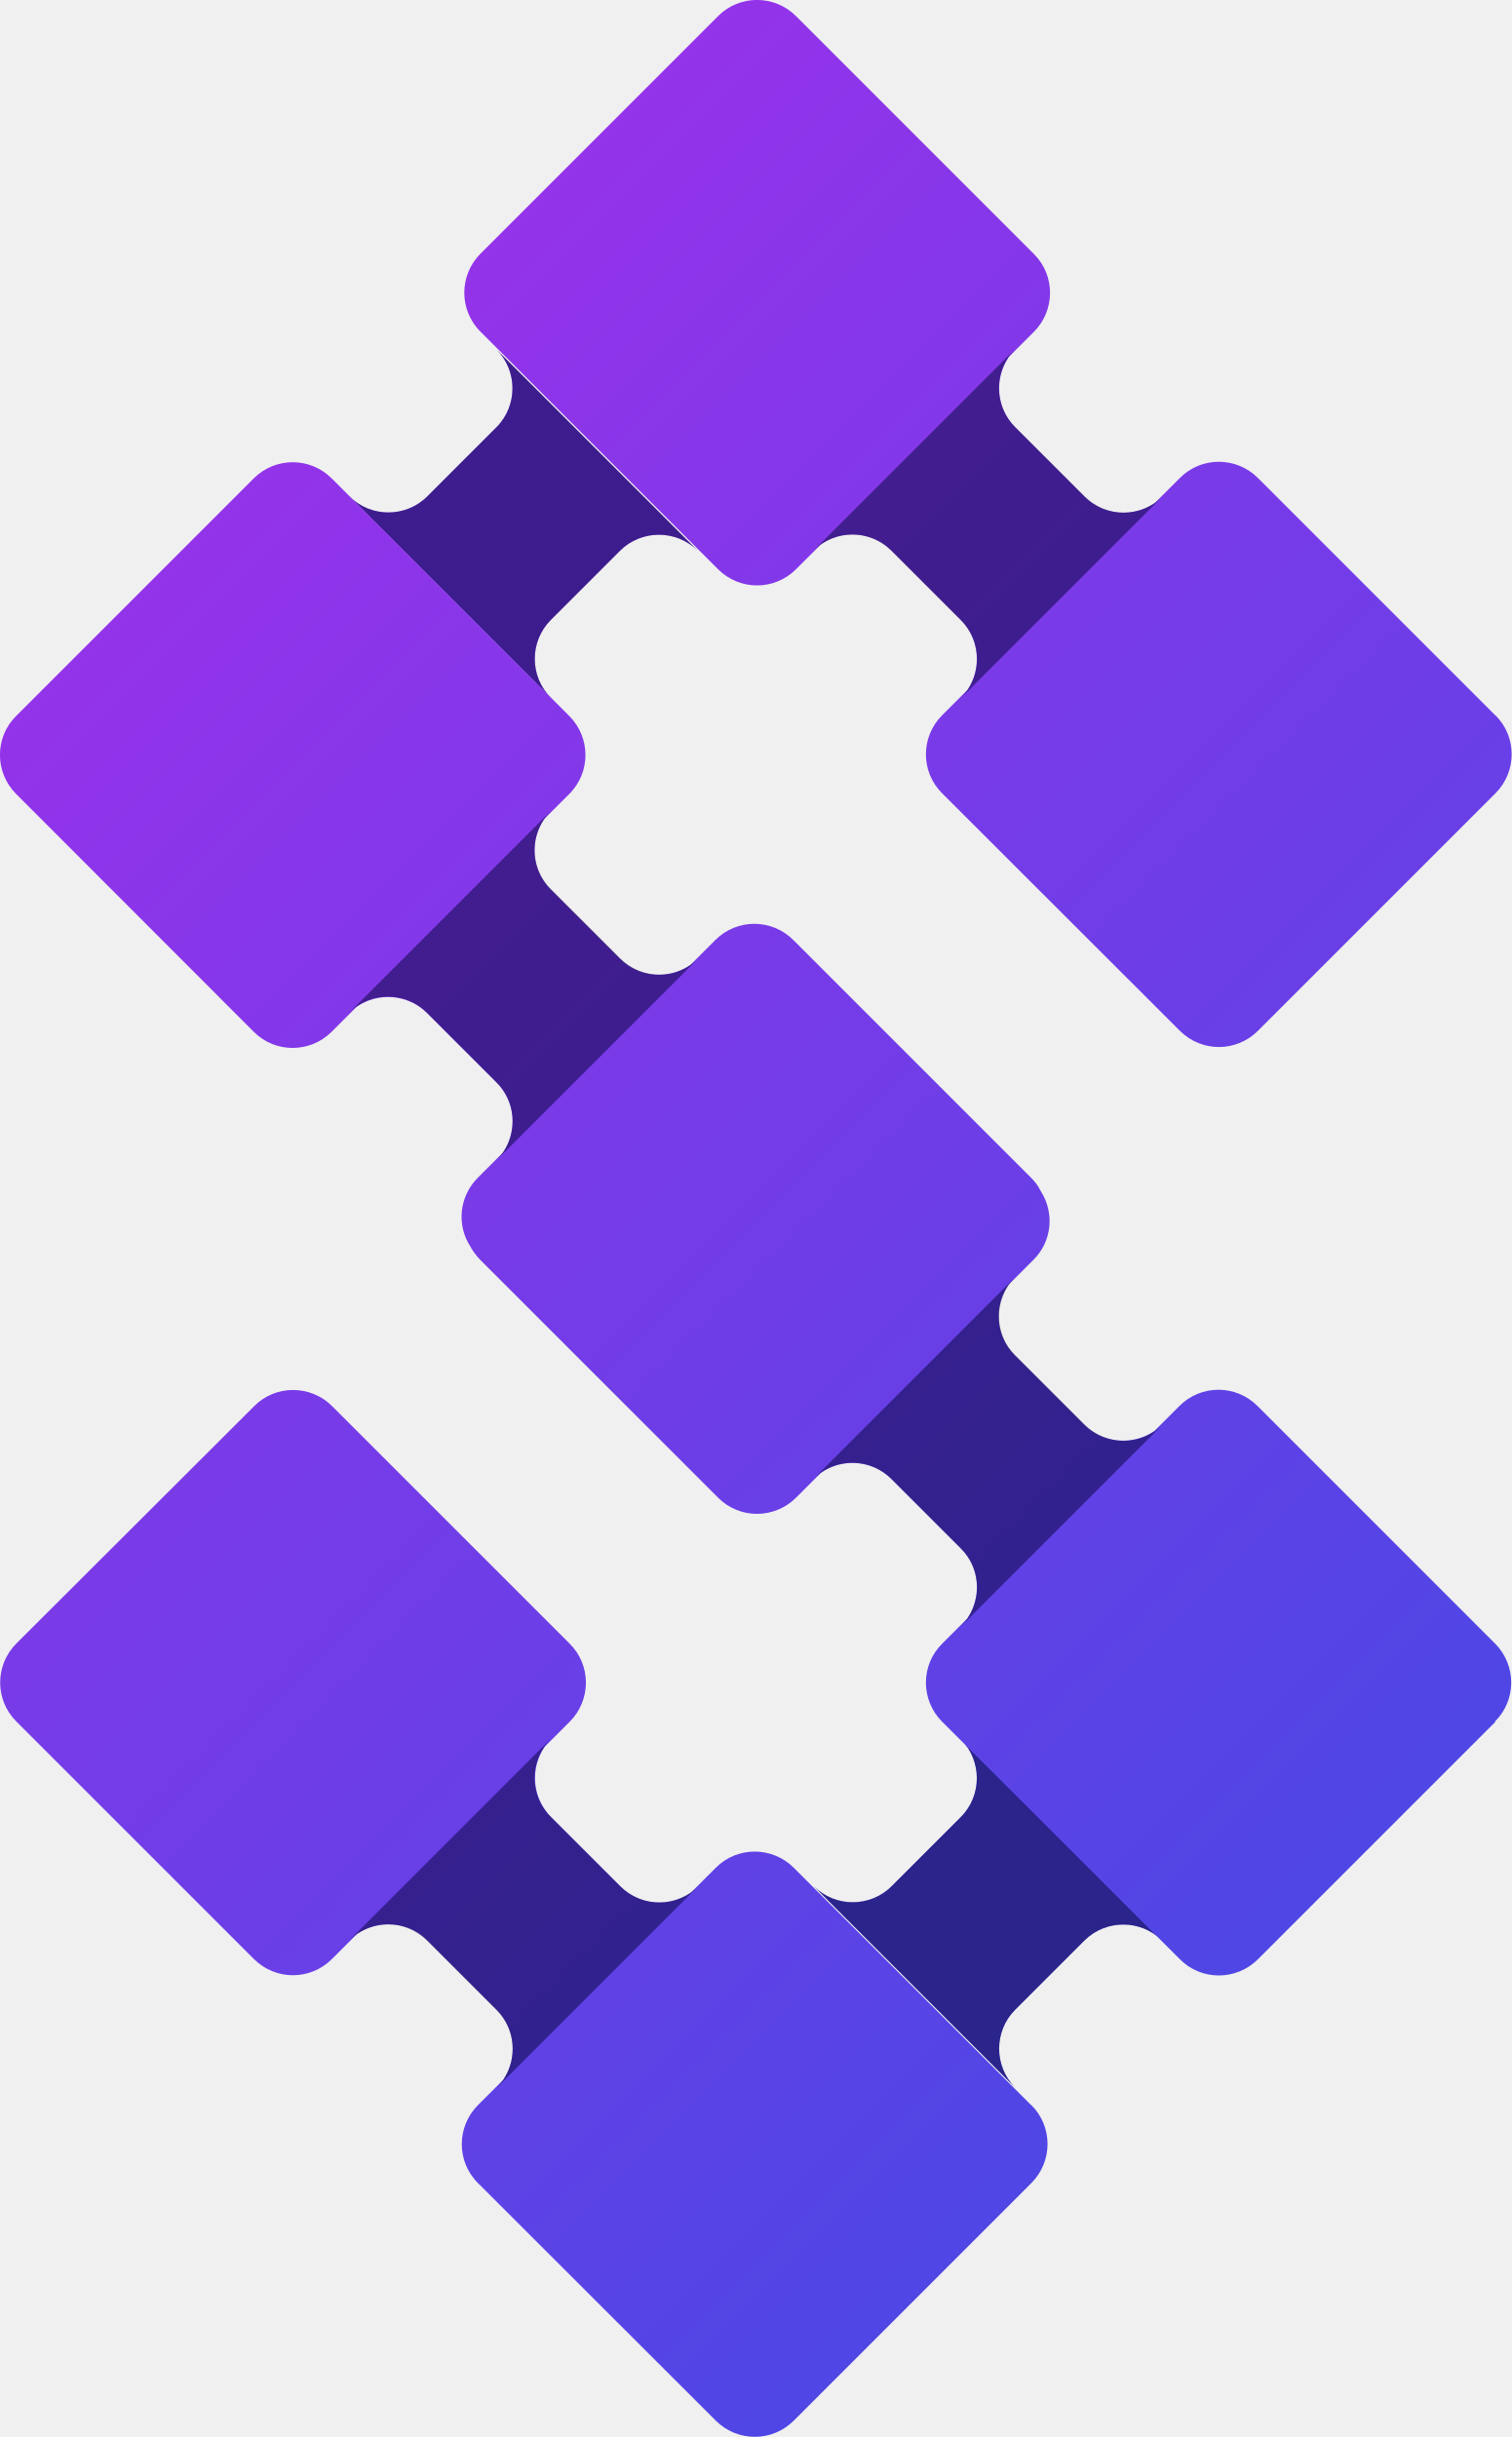
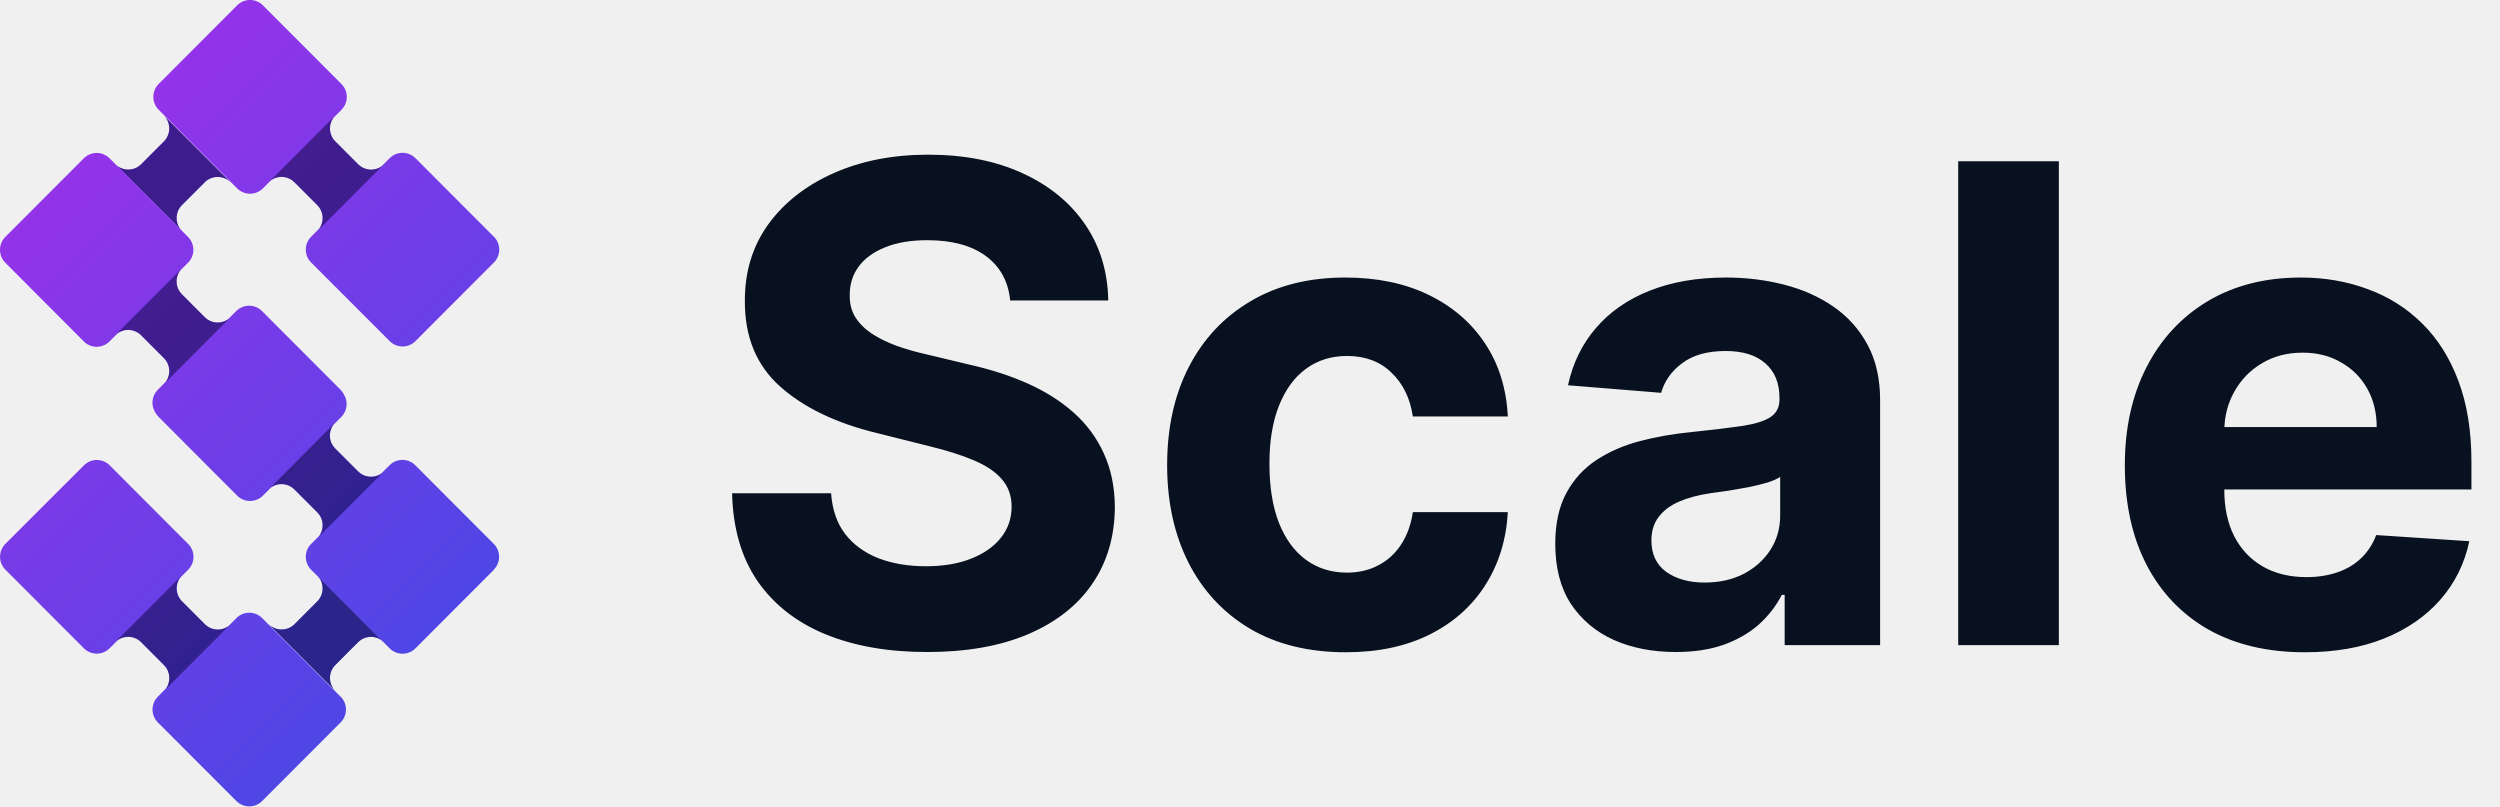
- <svg xmlns="http://www.w3.org/2000/svg" id="Layer_2" data-name="Layer 2" viewBox="0 0 66.44 107.12">
+ <svg xmlns="http://www.w3.org/2000/svg" width="124" height="40" viewBox="0 0 124 40" fill="none">
+   <g clip-path="url(#clip0_10_37)">
+     <path d="M15.739 28.547L19.037 31.852C18.687 31.501 18.113 31.501 17.763 31.852L16.63 32.987C16.279 33.338 16.279 33.913 16.63 34.264L13.331 30.96C13.682 31.311 14.256 31.311 14.606 30.96L15.739 29.825C16.089 29.474 16.089 28.898 15.739 28.547Z" fill="#5346E1" />
+     <path opacity="0.5" d="M15.739 28.547L19.037 31.852C18.687 31.501 18.113 31.501 17.763 31.852L16.63 32.987C16.279 33.338 16.279 33.913 16.63 34.264L13.331 30.96C13.682 31.311 14.256 31.311 14.606 30.96L15.739 29.825C16.089 29.474 16.089 28.898 15.739 28.547Z" fill="#020236" />
+     <path d="M8.132 5.736L11.431 9.04C11.08 8.689 10.506 8.689 10.156 9.04L9.023 10.175C8.673 10.527 8.673 11.101 9.023 11.453L5.725 8.148C6.075 8.499 6.649 8.499 6.999 8.148L8.132 7.013C8.483 6.662 8.483 6.087 8.132 5.736Z" fill="#7938E4" />
+     <path opacity="0.5" d="M8.132 5.736L11.431 9.04C11.08 8.689 10.506 8.689 10.156 9.04L9.023 10.175C8.673 10.527 8.673 11.101 9.023 11.453L5.725 8.148C6.075 8.499 6.649 8.499 6.999 8.148L8.132 7.013C8.483 6.662 8.483 6.087 8.132 5.736Z" fill="#020236" />
+     <path opacity="0.5" d="M5.65 16.699L5.602 16.748C5.602 16.748 5.617 16.729 5.624 16.721C5.632 16.714 5.639 16.706 5.65 16.699Z" fill="white" />
+     <path d="M24.497 28.26L20.606 32.158C20.252 32.513 19.678 32.513 19.328 32.158L15.433 28.26C15.079 27.905 15.079 27.33 15.433 26.979L15.847 26.564C16.085 26.21 16.052 25.724 15.739 25.414L14.602 24.276C14.289 23.962 13.797 23.928 13.447 24.175L13.041 24.582C12.687 24.936 12.113 24.936 11.762 24.582L7.871 20.683C7.812 20.623 7.763 20.556 7.718 20.485C7.718 20.482 7.711 20.47 7.707 20.463C7.476 20.112 7.521 19.638 7.827 19.331L8.24 18.917C8.479 18.562 8.445 18.077 8.132 17.767L6.995 16.628C6.682 16.314 6.19 16.281 5.84 16.527L5.434 16.934C5.08 17.289 4.506 17.289 4.156 16.934L0.265 13.032C-0.089 12.677 -0.089 12.102 0.265 11.751L4.156 7.853C4.51 7.498 5.08 7.498 5.434 7.853L9.325 11.751C9.679 12.106 9.679 12.681 9.325 13.032L8.919 13.439C8.673 13.794 8.706 14.283 9.019 14.597L10.156 15.736C10.469 16.049 10.961 16.083 11.311 15.836L11.717 15.429C12.072 15.075 12.642 15.075 12.996 15.429L16.887 19.328C16.954 19.395 17.006 19.462 17.043 19.541C17.047 19.548 17.051 19.555 17.055 19.559C17.274 19.91 17.233 20.377 16.928 20.68L16.522 21.087C16.276 21.441 16.309 21.93 16.622 22.244L17.759 23.383C18.072 23.697 18.564 23.73 18.914 23.484L19.32 23.077C19.675 22.722 20.245 22.722 20.599 23.077L24.49 26.975C24.844 27.33 24.844 27.905 24.49 28.256L24.497 28.26ZM24.497 11.744L20.606 7.845C20.252 7.491 19.678 7.491 19.328 7.845L18.922 8.252C18.568 8.499 18.079 8.465 17.766 8.152L16.63 7.013C16.317 6.699 16.283 6.206 16.529 5.855L16.935 5.448C17.289 5.093 17.289 4.518 16.935 4.167L13.041 0.265C12.687 -0.09 12.113 -0.09 11.762 0.265L7.871 4.163C7.517 4.518 7.517 5.093 7.871 5.444L11.762 9.343C12.116 9.697 12.687 9.697 13.041 9.343L13.447 8.936C13.801 8.689 14.289 8.723 14.602 9.036L15.739 10.175C16.048 10.485 16.085 10.975 15.847 11.325L15.433 11.74C15.079 12.095 15.079 12.67 15.433 13.021L19.328 16.919C19.682 17.274 20.252 17.274 20.606 16.919L24.497 13.021C24.851 12.666 24.851 12.091 24.497 11.74V11.744ZM16.894 34.556L13.003 30.657C12.649 30.302 12.075 30.302 11.725 30.657L11.319 31.064C10.965 31.311 10.476 31.277 10.163 30.963L9.027 29.824C8.714 29.511 8.68 29.018 8.926 28.667L9.332 28.26C9.686 27.905 9.686 27.33 9.332 26.979L5.441 23.081C5.087 22.726 4.513 22.726 4.163 23.081L0.268 26.975C-0.086 27.33 -0.086 27.905 0.268 28.256L4.159 32.154C4.513 32.509 5.084 32.509 5.438 32.154L5.844 31.747C6.198 31.501 6.686 31.535 6.999 31.848L8.136 32.987C8.445 33.297 8.483 33.786 8.244 34.137L7.83 34.552C7.476 34.907 7.476 35.482 7.83 35.833L11.725 39.731C12.079 40.086 12.649 40.086 13.003 39.731L16.894 35.833C17.248 35.478 17.248 34.903 16.894 34.552V34.556Z" fill="url(#paint0_linear_10_37)" />
+     <path opacity="0.5" d="M19.045 8.148L15.739 11.46C16.093 11.105 16.093 10.53 15.739 10.179L14.602 9.04C14.248 8.686 13.674 8.686 13.324 9.04L16.63 5.728C16.276 6.083 16.276 6.658 16.63 7.009L17.767 8.148C18.121 8.503 18.695 8.503 19.045 8.148Z" fill="#020236" />
+     <path opacity="0.5" d="M11.438 15.732L8.132 19.044C8.486 18.689 8.486 18.114 8.132 17.763L6.996 16.624C6.642 16.27 6.068 16.27 5.717 16.624L9.023 13.312C8.669 13.667 8.669 14.242 9.023 14.593L10.16 15.732C10.514 16.087 11.088 16.087 11.438 15.732Z" fill="#020236" />
+     <path opacity="0.5" d="M19.045 23.383L15.739 26.695C16.093 26.341 16.093 25.765 15.739 25.415L14.602 24.276C14.248 23.921 13.674 23.921 13.324 24.276L16.63 20.963C16.276 21.318 16.276 21.893 16.63 22.244L17.767 23.383C18.121 23.738 18.695 23.738 19.045 23.383Z" fill="#020236" />
+     <path opacity="0.5" d="M11.438 30.96L8.132 34.272C8.486 33.917 8.486 33.342 8.132 32.991L6.996 31.852C6.642 31.497 6.068 31.497 5.717 31.852L9.023 28.54C8.669 28.895 8.669 29.47 9.023 29.821L10.16 30.96C10.514 31.314 11.088 31.314 11.438 30.96Z" fill="#020236" />
+   </g>
+   <path d="M50.105 14.902C50.012 13.957 49.609 13.223 48.898 12.699C48.188 12.176 47.223 11.914 46.004 11.914C45.176 11.914 44.477 12.031 43.906 12.266C43.336 12.492 42.898 12.809 42.594 13.215C42.297 13.621 42.148 14.082 42.148 14.598C42.133 15.027 42.223 15.402 42.418 15.723C42.621 16.043 42.898 16.32 43.25 16.555C43.602 16.781 44.008 16.98 44.469 17.152C44.93 17.316 45.422 17.457 45.945 17.574L48.102 18.09C49.148 18.324 50.109 18.637 50.984 19.027C51.859 19.418 52.617 19.898 53.258 20.469C53.898 21.039 54.395 21.711 54.746 22.484C55.105 23.258 55.289 24.145 55.297 25.145C55.289 26.613 54.914 27.887 54.172 28.965C53.438 30.035 52.375 30.867 50.984 31.461C49.602 32.047 47.934 32.34 45.98 32.34C44.043 32.34 42.355 32.043 40.918 31.449C39.488 30.855 38.371 29.977 37.566 28.812C36.77 27.641 36.352 26.191 36.312 24.465H41.223C41.277 25.27 41.508 25.941 41.914 26.48C42.328 27.012 42.879 27.414 43.566 27.688C44.262 27.953 45.047 28.086 45.922 28.086C46.781 28.086 47.527 27.961 48.16 27.711C48.801 27.461 49.297 27.113 49.648 26.668C50 26.223 50.176 25.711 50.176 25.133C50.176 24.594 50.016 24.141 49.695 23.773C49.383 23.406 48.922 23.094 48.312 22.836C47.711 22.578 46.973 22.344 46.098 22.133L43.484 21.477C41.461 20.984 39.863 20.215 38.691 19.168C37.52 18.121 36.938 16.711 36.945 14.938C36.938 13.484 37.324 12.215 38.105 11.129C38.895 10.043 39.977 9.195 41.352 8.586C42.727 7.977 44.289 7.672 46.039 7.672C47.82 7.672 49.375 7.977 50.703 8.586C52.039 9.195 53.078 10.043 53.82 11.129C54.562 12.215 54.945 13.473 54.969 14.902H50.105ZM66.749 32.352C64.905 32.352 63.319 31.961 61.991 31.18C60.671 30.391 59.655 29.297 58.944 27.898C58.241 26.5 57.89 24.891 57.89 23.07C57.89 21.227 58.245 19.609 58.956 18.219C59.675 16.82 60.694 15.73 62.015 14.949C63.335 14.16 64.905 13.766 66.726 13.766C68.296 13.766 69.671 14.051 70.851 14.621C72.03 15.191 72.964 15.992 73.651 17.023C74.339 18.055 74.718 19.266 74.788 20.656H70.077C69.944 19.758 69.593 19.035 69.022 18.488C68.46 17.934 67.722 17.656 66.808 17.656C66.034 17.656 65.358 17.867 64.78 18.289C64.21 18.703 63.765 19.309 63.444 20.105C63.124 20.902 62.964 21.867 62.964 23C62.964 24.148 63.12 25.125 63.433 25.93C63.753 26.734 64.202 27.348 64.78 27.77C65.358 28.191 66.034 28.402 66.808 28.402C67.378 28.402 67.89 28.285 68.343 28.051C68.804 27.816 69.183 27.477 69.48 27.031C69.784 26.578 69.983 26.035 70.077 25.402H74.788C74.71 26.777 74.335 27.988 73.663 29.035C72.999 30.074 72.081 30.887 70.909 31.473C69.737 32.059 68.351 32.352 66.749 32.352ZM83.117 32.34C81.969 32.34 80.945 32.141 80.047 31.742C79.148 31.336 78.438 30.738 77.914 29.949C77.398 29.152 77.141 28.16 77.141 26.973C77.141 25.973 77.324 25.133 77.691 24.453C78.059 23.773 78.559 23.227 79.191 22.812C79.824 22.398 80.543 22.086 81.348 21.875C82.16 21.664 83.012 21.516 83.902 21.43C84.949 21.32 85.793 21.219 86.434 21.125C87.074 21.023 87.539 20.875 87.828 20.68C88.117 20.484 88.262 20.195 88.262 19.812V19.742C88.262 19 88.027 18.426 87.559 18.02C87.098 17.613 86.441 17.41 85.59 17.41C84.691 17.41 83.977 17.609 83.445 18.008C82.914 18.398 82.562 18.891 82.391 19.484L77.773 19.109C78.008 18.016 78.469 17.07 79.156 16.273C79.844 15.469 80.731 14.852 81.816 14.422C82.91 13.984 84.176 13.766 85.613 13.766C86.613 13.766 87.57 13.883 88.484 14.117C89.406 14.352 90.223 14.715 90.934 15.207C91.652 15.699 92.219 16.332 92.633 17.105C93.047 17.871 93.254 18.789 93.254 19.859V32H88.519V29.504H88.379C88.09 30.066 87.703 30.562 87.219 30.992C86.734 31.414 86.152 31.746 85.473 31.988C84.793 32.223 84.008 32.34 83.117 32.34ZM84.547 28.895C85.281 28.895 85.93 28.75 86.492 28.461C87.055 28.164 87.496 27.766 87.816 27.266C88.137 26.766 88.297 26.199 88.297 25.566V23.656C88.141 23.758 87.926 23.852 87.652 23.938C87.387 24.016 87.086 24.09 86.75 24.16C86.414 24.223 86.078 24.281 85.742 24.336C85.406 24.383 85.102 24.426 84.828 24.465C84.242 24.551 83.731 24.688 83.293 24.875C82.856 25.062 82.516 25.316 82.273 25.637C82.031 25.949 81.91 26.34 81.91 26.809C81.91 27.488 82.156 28.008 82.648 28.367C83.148 28.719 83.781 28.895 84.547 28.895ZM102.119 8V32H97.127V8H102.119ZM114.321 32.352C112.47 32.352 110.876 31.977 109.54 31.227C108.212 30.469 107.188 29.398 106.47 28.016C105.751 26.625 105.392 24.98 105.392 23.082C105.392 21.23 105.751 19.605 106.47 18.207C107.188 16.809 108.2 15.719 109.505 14.938C110.817 14.156 112.356 13.766 114.122 13.766C115.31 13.766 116.415 13.957 117.438 14.34C118.47 14.715 119.368 15.281 120.134 16.039C120.907 16.797 121.509 17.75 121.938 18.898C122.368 20.039 122.583 21.375 122.583 22.906V24.277H107.384V21.184H117.884C117.884 20.465 117.728 19.828 117.415 19.273C117.103 18.719 116.669 18.285 116.114 17.973C115.567 17.652 114.931 17.492 114.204 17.492C113.446 17.492 112.774 17.668 112.188 18.02C111.61 18.363 111.157 18.828 110.829 19.414C110.501 19.992 110.333 20.637 110.325 21.348V24.289C110.325 25.18 110.489 25.949 110.817 26.598C111.153 27.246 111.626 27.746 112.235 28.098C112.845 28.449 113.567 28.625 114.403 28.625C114.958 28.625 115.466 28.547 115.927 28.391C116.388 28.234 116.782 28 117.11 27.688C117.438 27.375 117.688 26.992 117.86 26.539L122.478 26.844C122.243 27.953 121.763 28.922 121.036 29.75C120.317 30.57 119.388 31.211 118.247 31.672C117.114 32.125 115.806 32.352 114.321 32.352Z" fill="#08111F" />
  <defs>
-     <style>
-       .cls-1 {
-         fill: url(#linear-gradient);
-       }
- 
-       .cls-2 {
-         fill: #5346e1;
-       }
- 
-       .cls-3 {
-         fill: #7938e4;
-       }
- 
-       .cls-4 {
-         fill: #fff;
-       }
- 
-       .cls-4, .cls-5 {
-         opacity: .5;
-       }
- 
-       .cls-5 {
-         fill: #020236;
-       }
-     </style>
-     <linearGradient id="linear-gradient" x1="5.92" y1="26.26" x2="60.54" y2="80.87" gradientUnits="userSpaceOnUse">
-       <stop offset="0" stop-color="#9333ea" />
-       <stop offset="1" stop-color="#4f46e5" />
+     <linearGradient id="paint0_linear_10_37" x1="2.206" y1="9.806" x2="22.602" y2="30.159" gradientUnits="userSpaceOnUse">
+       <stop stop-color="#9333EA" />
+       <stop offset="1" stop-color="#4F46E5" />
    </linearGradient>
+     <clipPath id="clip0_10_37">
+       <rect width="24.762" height="40" fill="white" />
+     </clipPath>
  </defs>
-   <g id="Animation_Move_Layer_Lower" data-name="Animation Move Layer Lower">
-     <g>
-       <path class="cls-2" d="m42.23,76.45l8.85,8.85c-.94-.94-2.48-.94-3.42,0l-3.04,3.04c-.94.94-.94,2.48,0,3.42l-8.85-8.85c.94.94,2.48.94,3.42,0l3.04-3.04c.94-.94.94-2.48,0-3.42Z" />
-       <path class="cls-5" d="m42.23,76.45l8.85,8.85c-.94-.94-2.48-.94-3.42,0l-3.04,3.04c-.94.94-.94,2.48,0,3.42l-8.85-8.85c.94.94,2.48.94,3.42,0l3.04-3.04c.94-.94.94-2.48,0-3.42Z" />
-     </g>
-   </g>
-   <g id="Animation_Move_Layer_Upper" data-name="Animation Move Layer Upper">
-     <g>
-       <path class="cls-3" d="m21.82,15.36l8.85,8.85c-.94-.94-2.48-.94-3.42,0l-3.04,3.04c-.94.94-.94,2.48,0,3.42l-8.85-8.85c.94.94,2.48.94,3.42,0l3.04-3.04c.94-.94.94-2.48,0-3.42Z" />
-       <path class="cls-5" d="m21.82,15.36l8.85,8.85c-.94-.94-2.48-.94-3.42,0l-3.04,3.04c-.94.94-.94,2.48,0,3.42l-8.85-8.85c.94.94,2.48.94,3.42,0l3.04-3.04c.94-.94.94-2.48,0-3.42Z" />
-     </g>
-   </g>
-   <g id="Animation_Base_Layer" data-name="Animation Base Layer">
-     <g>
-       <path class="cls-4" d="m15.16,44.72l-.13.13s.04-.05.06-.07.04-.04.07-.06Z" />
-       <path class="cls-1" d="m65.73,75.68l-10.44,10.44c-.95.95-2.49.95-3.43,0l-10.45-10.44c-.95-.95-.95-2.49,0-3.43l1.11-1.11c.64-.95.55-2.25-.29-3.08l-3.05-3.05c-.84-.84-2.16-.93-3.1-.27l-1.09,1.09c-.95.95-2.49.95-3.43,0l-10.44-10.44c-.16-.16-.29-.34-.41-.53,0-.01-.02-.04-.03-.06-.62-.94-.5-2.21.32-3.03l1.11-1.11c.64-.95.55-2.25-.29-3.08l-3.05-3.05c-.84-.84-2.16-.93-3.1-.27l-1.09,1.09c-.95.95-2.49.95-3.43,0L.71,34.9c-.95-.95-.95-2.49,0-3.43l10.44-10.44c.95-.95,2.48-.95,3.43,0l10.44,10.44c.95.95.95,2.49,0,3.43l-1.09,1.09c-.66.95-.57,2.26.27,3.1l3.05,3.05c.84.84,2.16.93,3.1.27l1.09-1.09c.95-.95,2.48-.95,3.43,0l10.44,10.44c.18.18.32.36.42.57.01.02.02.04.03.05.59.94.48,2.19-.34,3l-1.09,1.09c-.66.95-.57,2.26.27,3.1l3.05,3.05c.84.84,2.16.93,3.1.27l1.09-1.09c.95-.95,2.48-.95,3.43,0l10.44,10.44c.95.95.95,2.49,0,3.43Zm0-44.23l-10.44-10.44c-.95-.95-2.49-.95-3.43,0l-1.09,1.09c-.95.66-2.26.57-3.1-.27l-3.05-3.05c-.84-.84-.93-2.16-.27-3.1l1.09-1.09c.95-.95.95-2.49,0-3.43L34.99.71c-.95-.95-2.49-.95-3.43,0l-10.44,10.44c-.95.95-.95,2.49,0,3.43l10.44,10.44c.95.95,2.48.95,3.43,0l1.09-1.09c.95-.66,2.26-.57,3.1.27l3.05,3.05c.83.83.93,2.14.29,3.08l-1.11,1.11c-.95.95-.95,2.49,0,3.43l10.45,10.44c.95.95,2.48.95,3.43,0l10.44-10.44c.95-.95.95-2.49,0-3.43Zm-20.4,61.09l-10.44-10.44c-.95-.95-2.49-.95-3.43,0l-1.09,1.09c-.95.66-2.26.57-3.1-.27l-3.05-3.05c-.84-.84-.93-2.16-.27-3.1l1.09-1.09c.95-.95.95-2.49,0-3.43l-10.44-10.44c-.95-.95-2.49-.95-3.43,0L.72,72.24c-.95.95-.95,2.49,0,3.43l10.44,10.44c.95.95,2.48.95,3.43,0l1.09-1.09c.95-.66,2.26-.57,3.1.27l3.05,3.05c.83.83.93,2.14.29,3.08l-1.11,1.11c-.95.95-.95,2.49,0,3.43l10.45,10.44c.95.95,2.48.95,3.43,0l10.44-10.44c.95-.95.95-2.49,0-3.43Z" />
-       <path class="cls-5" d="m51.1,21.82l-8.87,8.87c.95-.95.95-2.49,0-3.43l-3.05-3.05c-.95-.95-2.49-.95-3.43,0l8.87-8.87c-.95.95-.95,2.49,0,3.43l3.05,3.05c.95.95,2.49.95,3.43,0Z" />
-       <path class="cls-5" d="m30.69,42.13l-8.87,8.87c.95-.95.95-2.49,0-3.43l-3.05-3.05c-.95-.95-2.49-.95-3.43,0l8.87-8.87c-.95.95-.95,2.49,0,3.43l3.05,3.05c.95.95,2.49.95,3.43,0Z" />
-       <path class="cls-5" d="m51.1,62.62l-8.87,8.87c.95-.95.95-2.49,0-3.43l-3.05-3.05c-.95-.95-2.49-.95-3.43,0l8.87-8.87c-.95.95-.95,2.49,0,3.43l3.05,3.05c.95.95,2.49.95,3.43,0Z" />
-       <path class="cls-5" d="m30.69,82.91l-8.87,8.87c.95-.95.95-2.49,0-3.43l-3.05-3.05c-.95-.95-2.49-.95-3.43,0l8.87-8.87c-.95.95-.95,2.49,0,3.43l3.05,3.05c.95.95,2.49.95,3.43,0Z" />
-     </g>
-   </g>
</svg>
